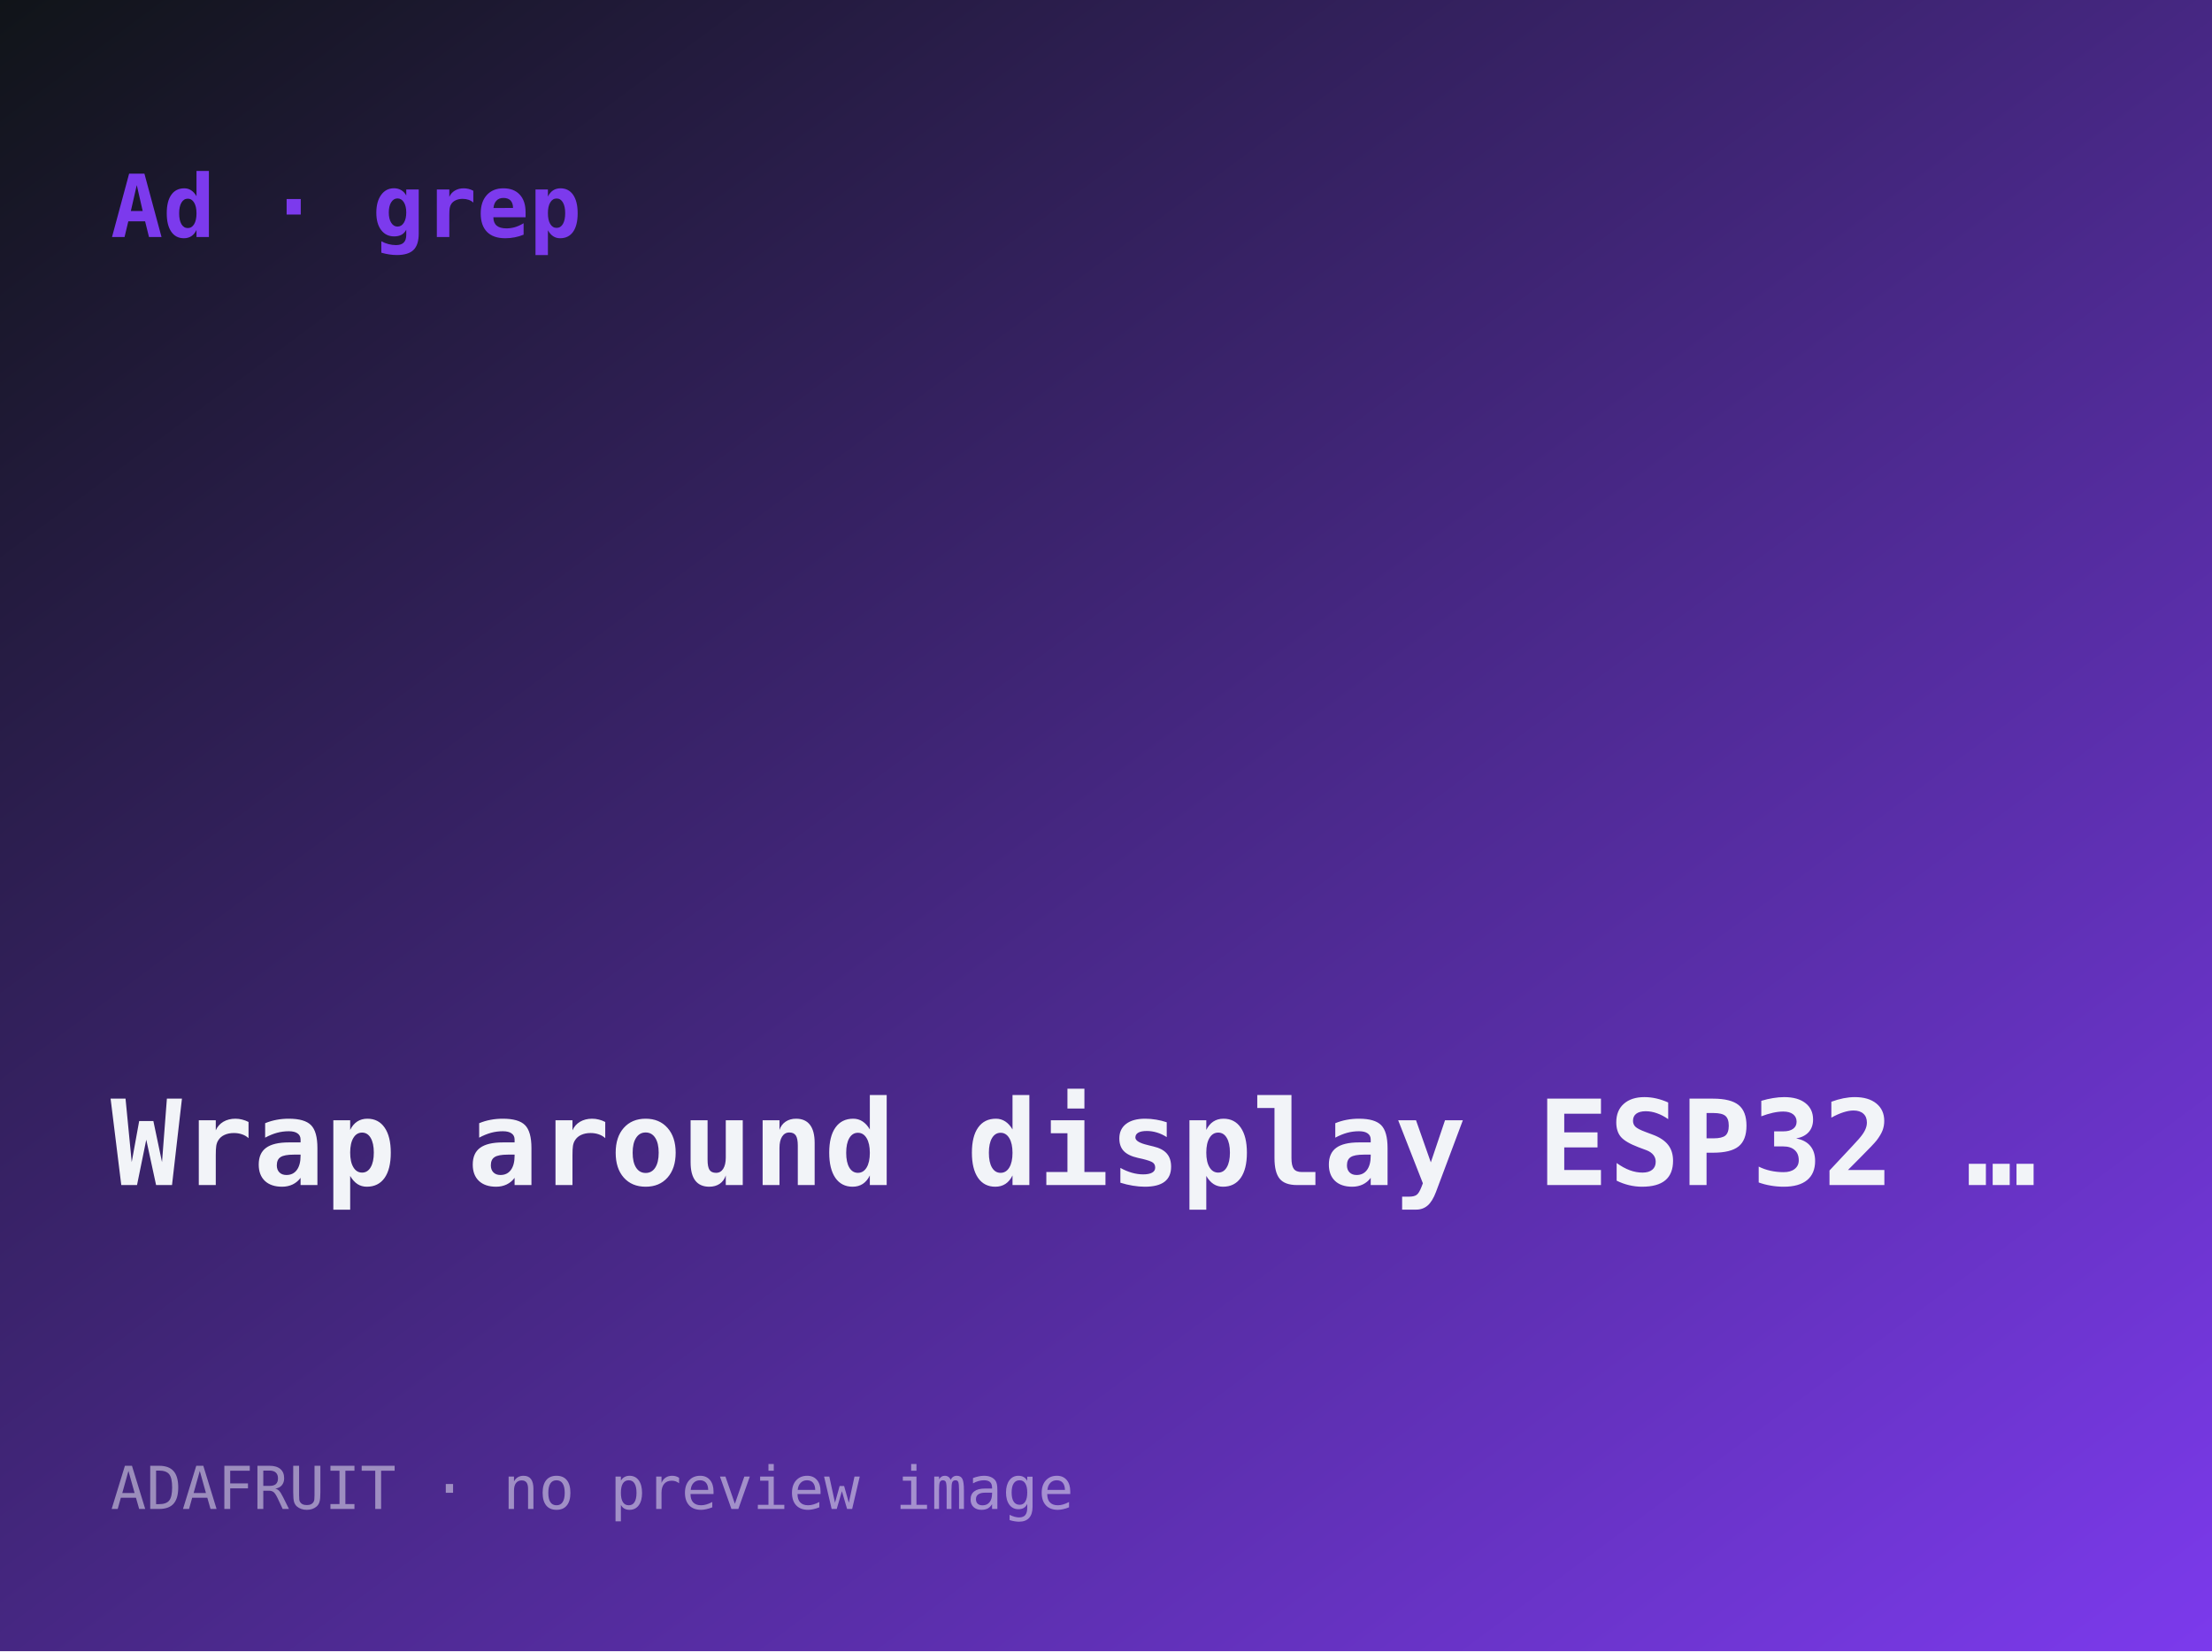
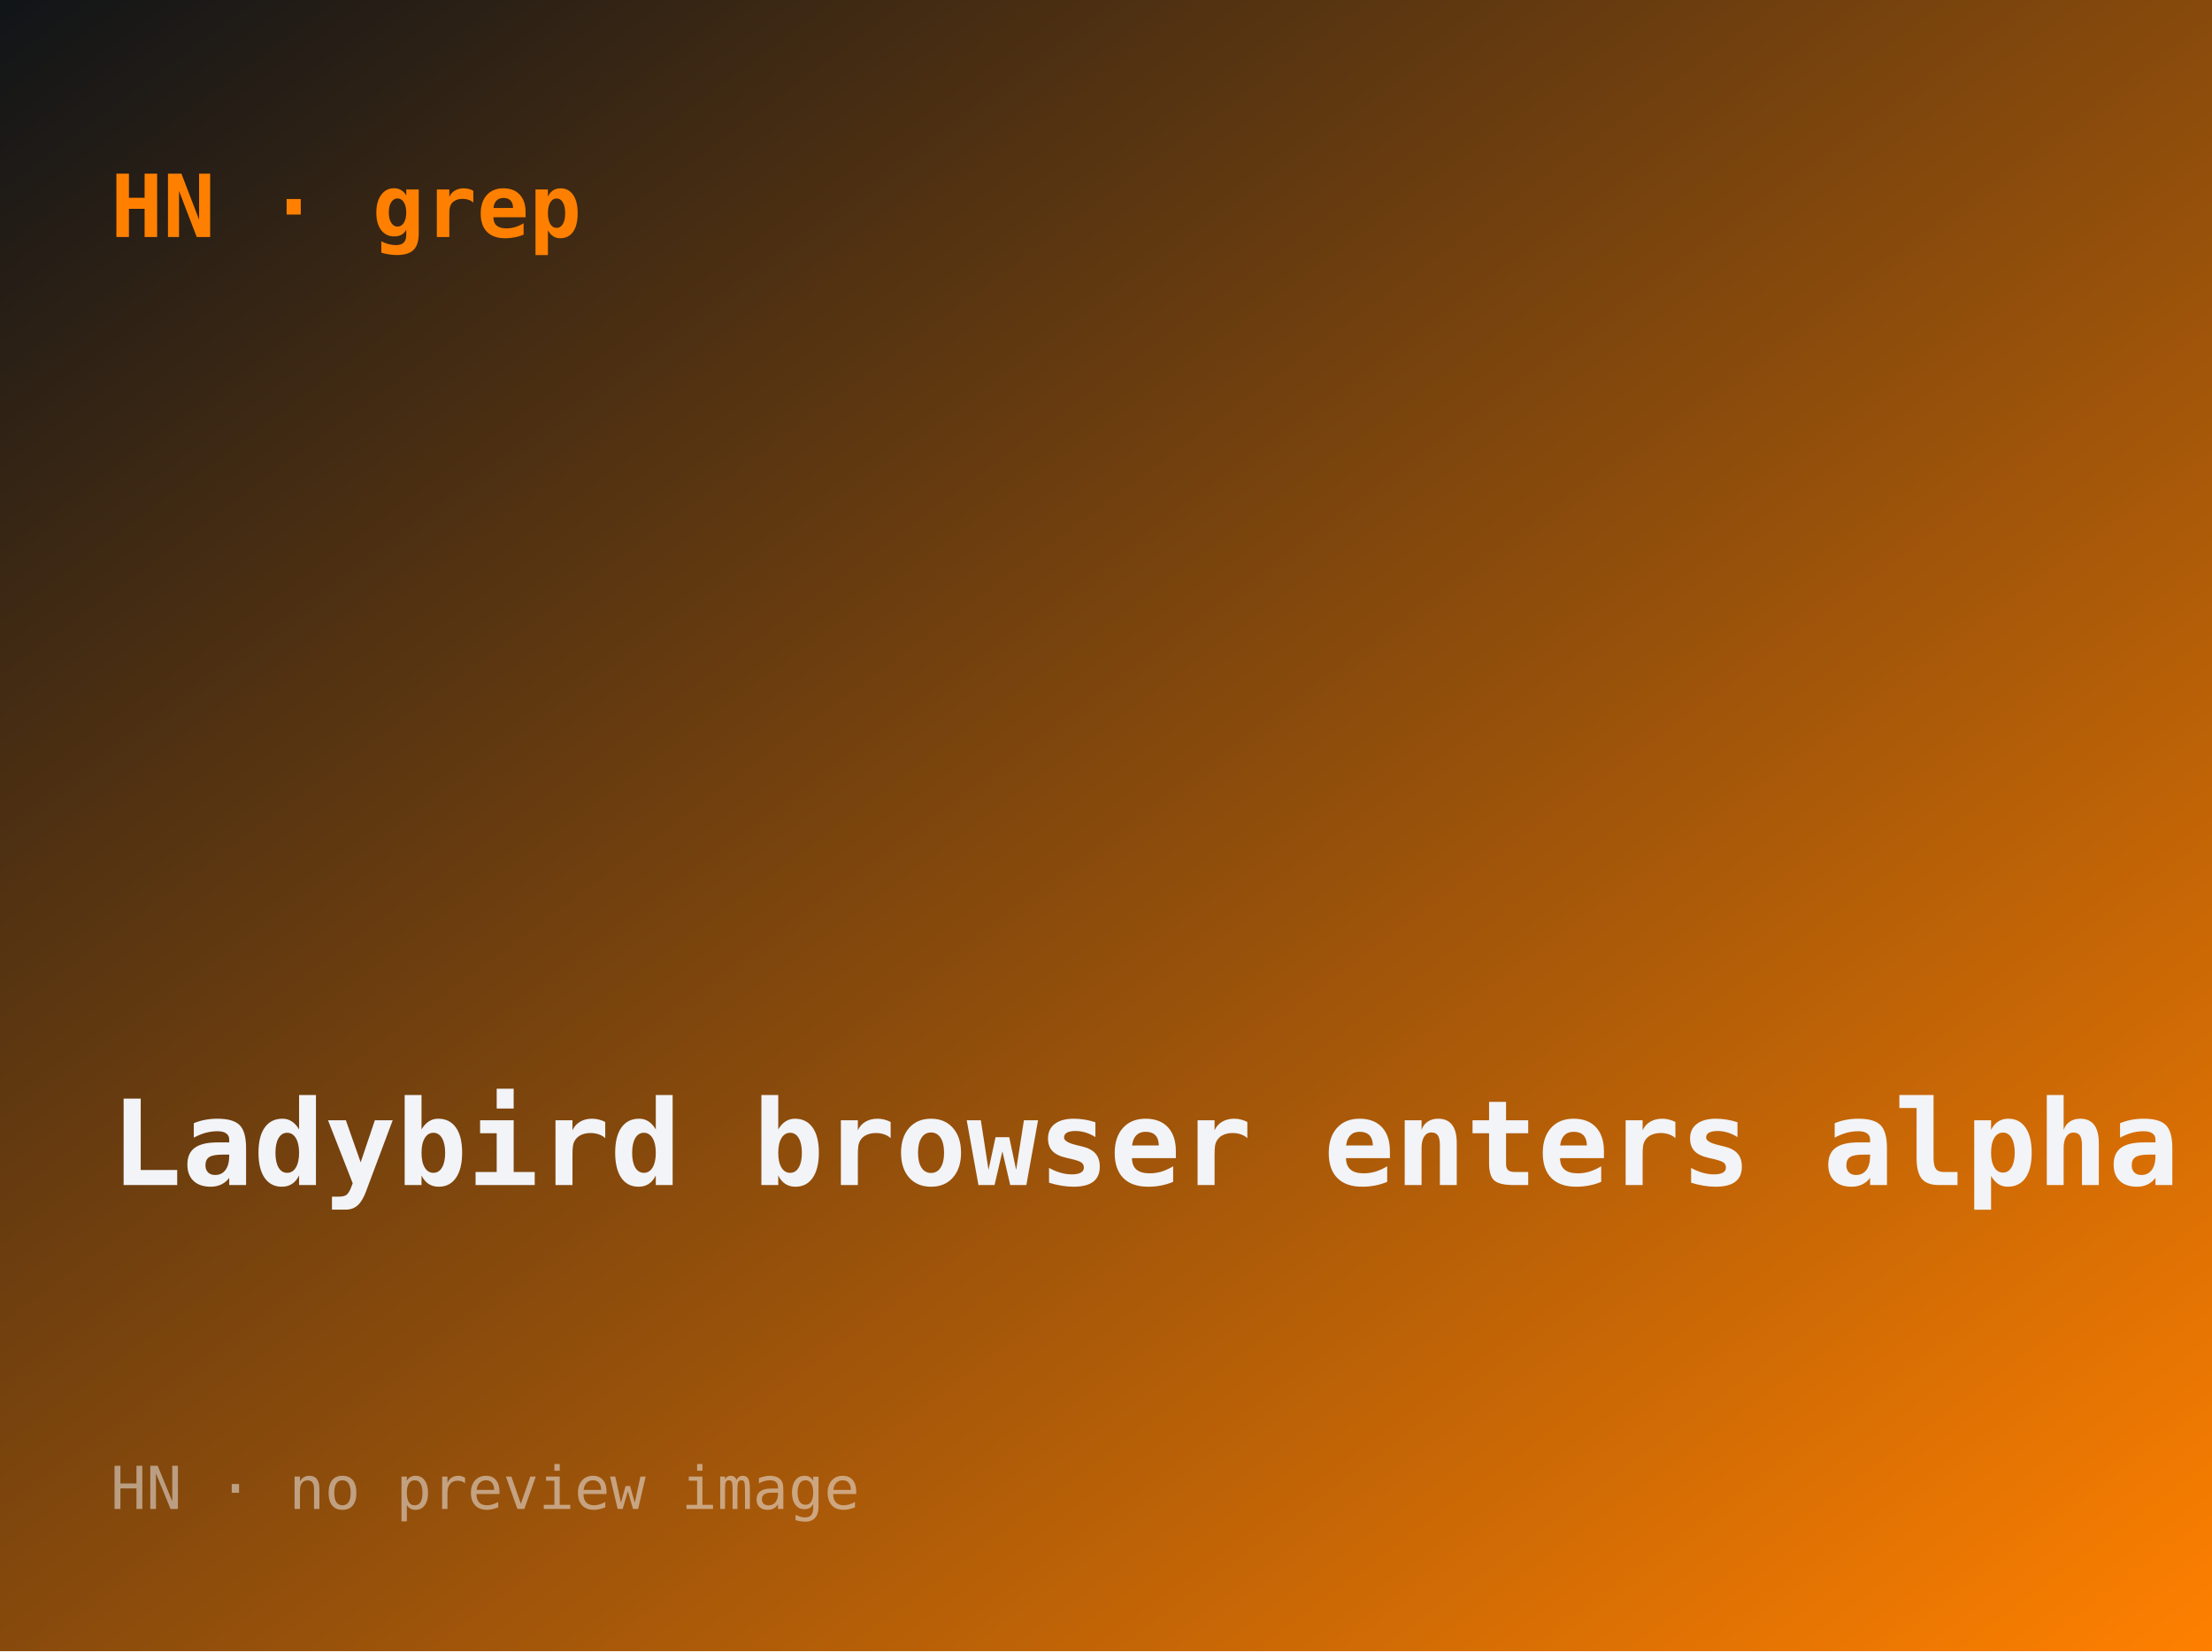
- <svg xmlns="http://www.w3.org/2000/svg" width="560" height="418" viewBox="0 0 560 418" role="img" aria-label="Wrap-around display ESP32 watch">
+ <svg xmlns="http://www.w3.org/2000/svg" width="560" height="418" viewBox="0 0 560 418" role="img" aria-label="Ladybird browser enters alpha">
  <defs>
    <linearGradient id="g" x1="0" y1="0" x2="1" y2="1">
      <stop offset="0" stop-color="#101418" />
-       <stop offset="1" stop-color="#7c3aed" />
+       <stop offset="1" stop-color="#ff8000" />
    </linearGradient>
  </defs>
  <rect width="560" height="418" fill="url(#g)" />
-   <text x="28" y="60" font-family="ui-monospace,monospace" font-size="22" fill="#7c3aed" font-weight="700">Ad · grep</text>
-   <text x="28" y="300" font-family="ui-monospace,monospace" font-size="30" fill="#f2f4f8" font-weight="600">Wrap around display ESP32 …</text>
-   <text x="28" y="382" font-family="ui-monospace,monospace" font-size="15" fill="rgba(242,244,248,.5)">ADAFRUIT · no preview image</text>
+   <text x="28" y="60" font-family="ui-monospace,monospace" font-size="22" fill="#ff8000" font-weight="700">HN · grep</text>
+   <text x="28" y="300" font-family="ui-monospace,monospace" font-size="30" fill="#f2f4f8" font-weight="600">Ladybird browser enters alpha</text>
+   <text x="28" y="382" font-family="ui-monospace,monospace" font-size="15" fill="rgba(242,244,248,.5)">HN · no preview image</text>
</svg>
